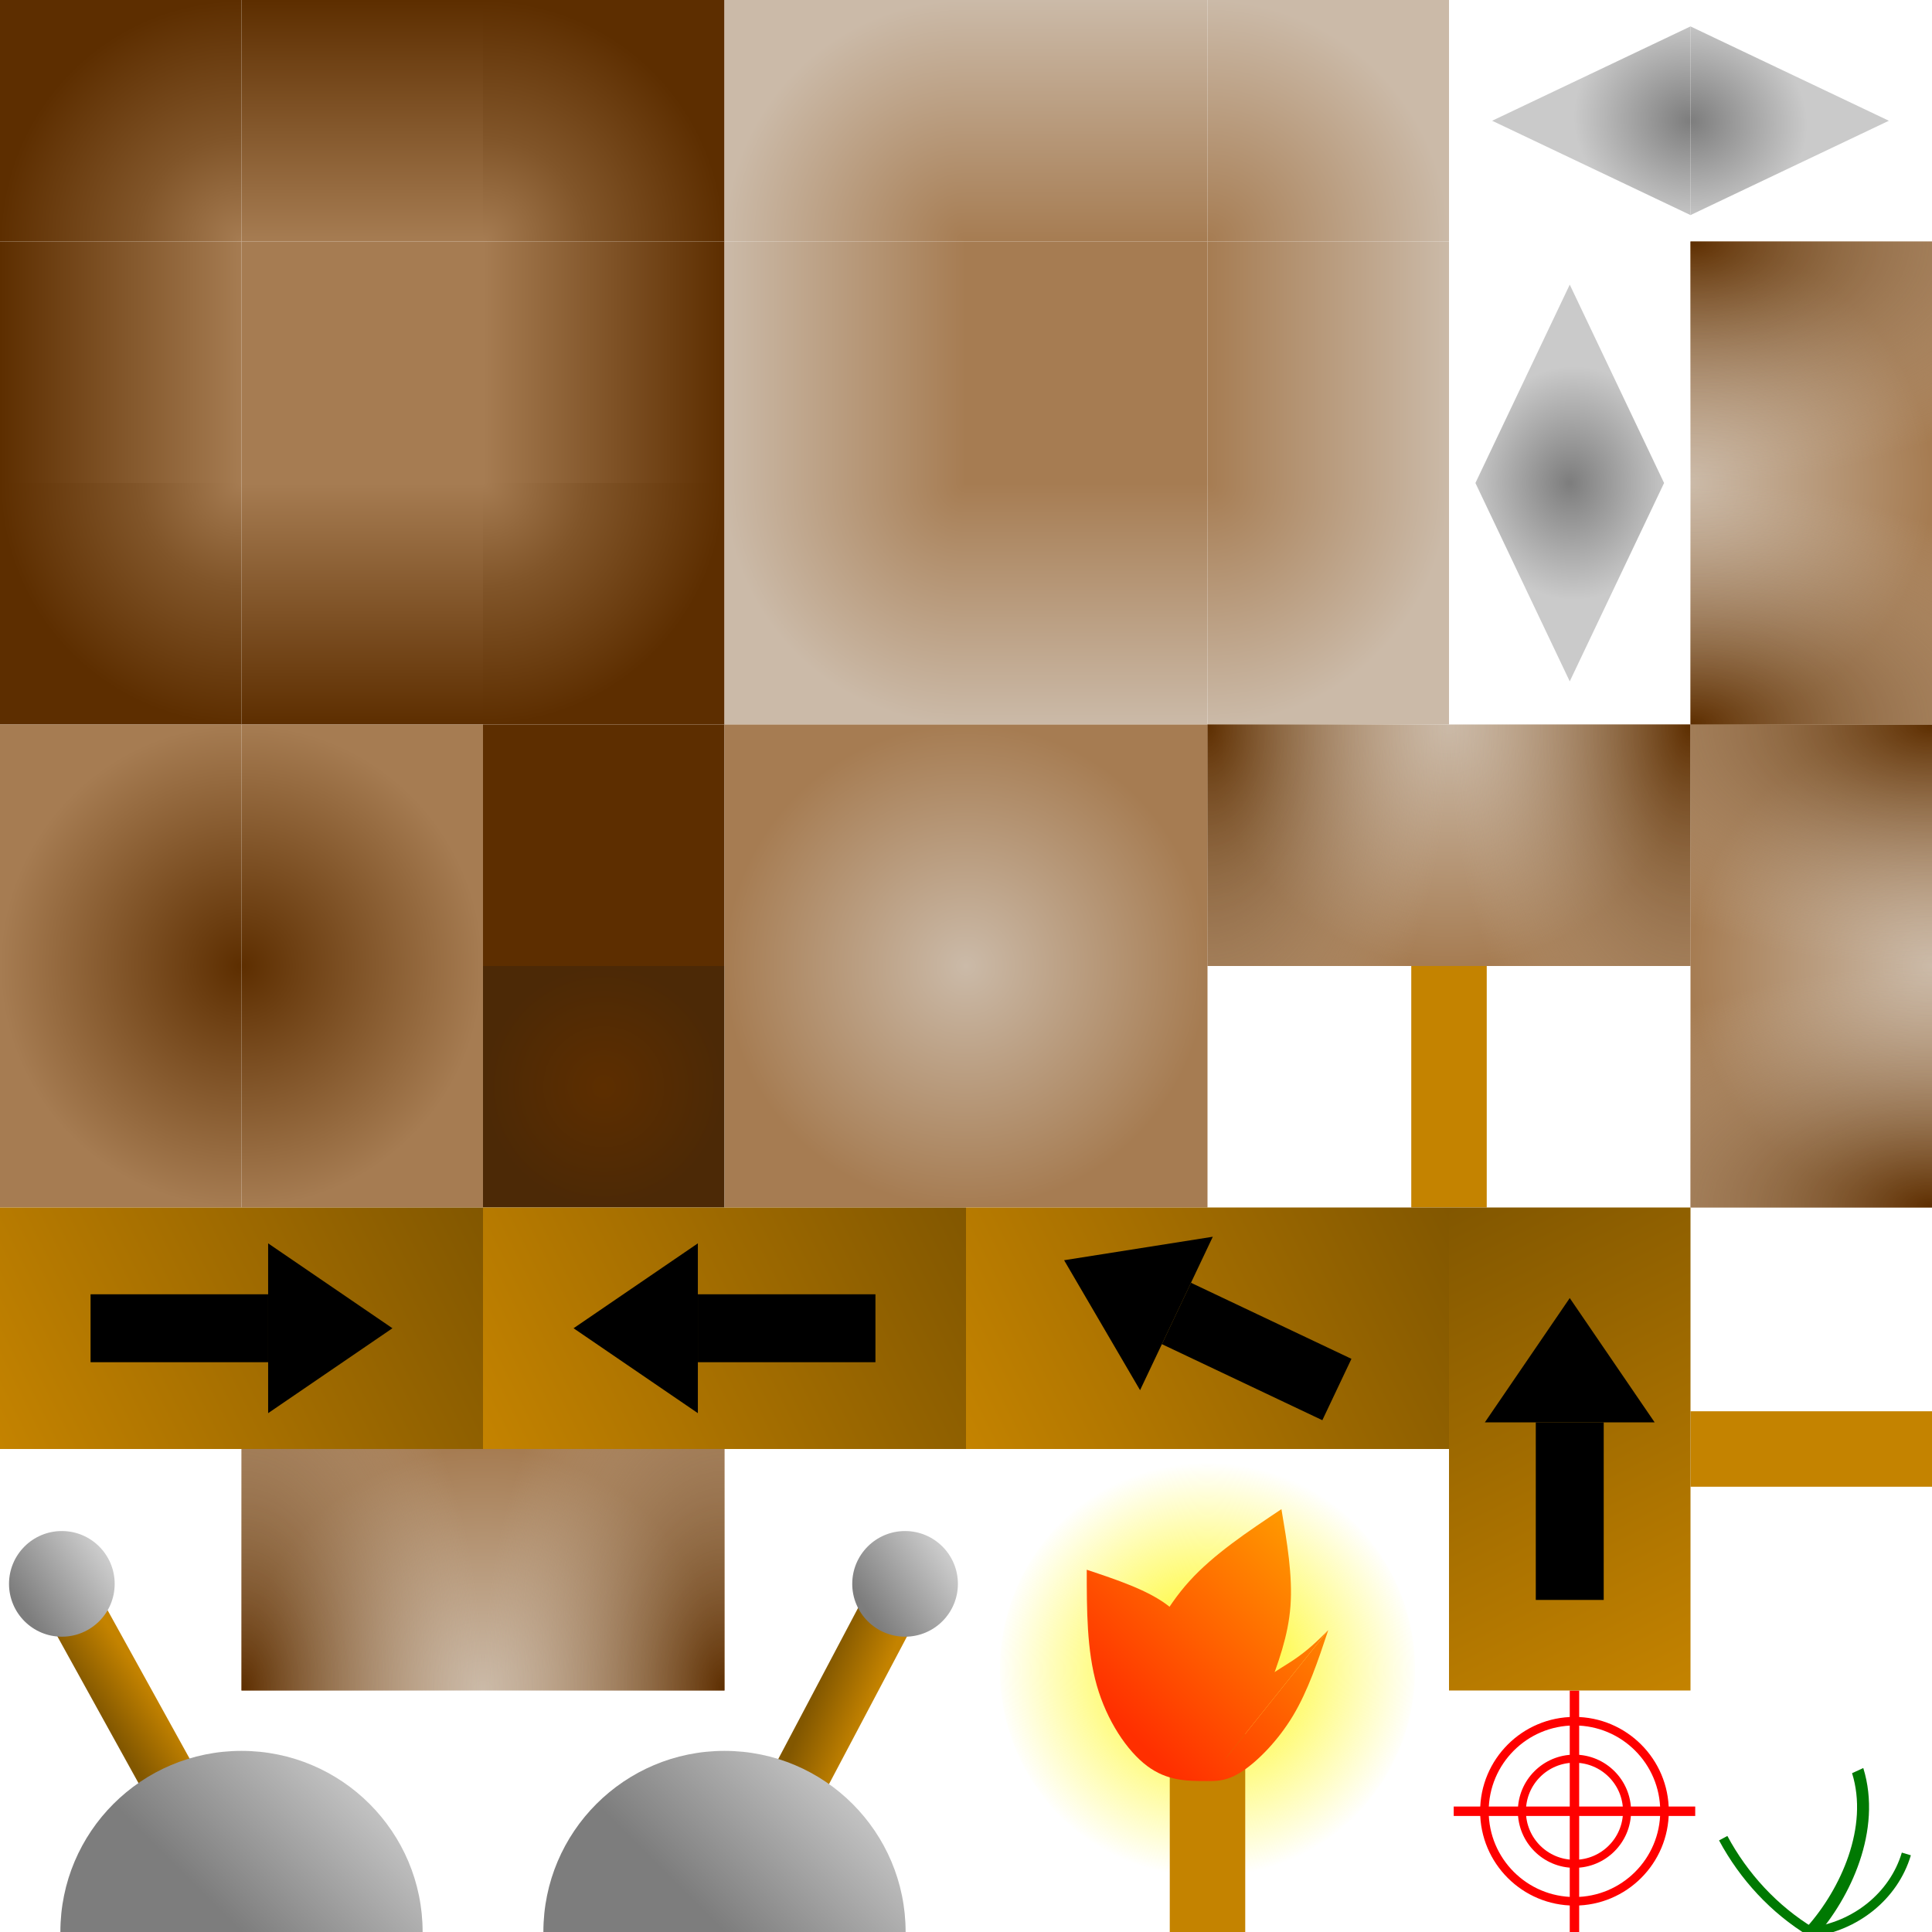
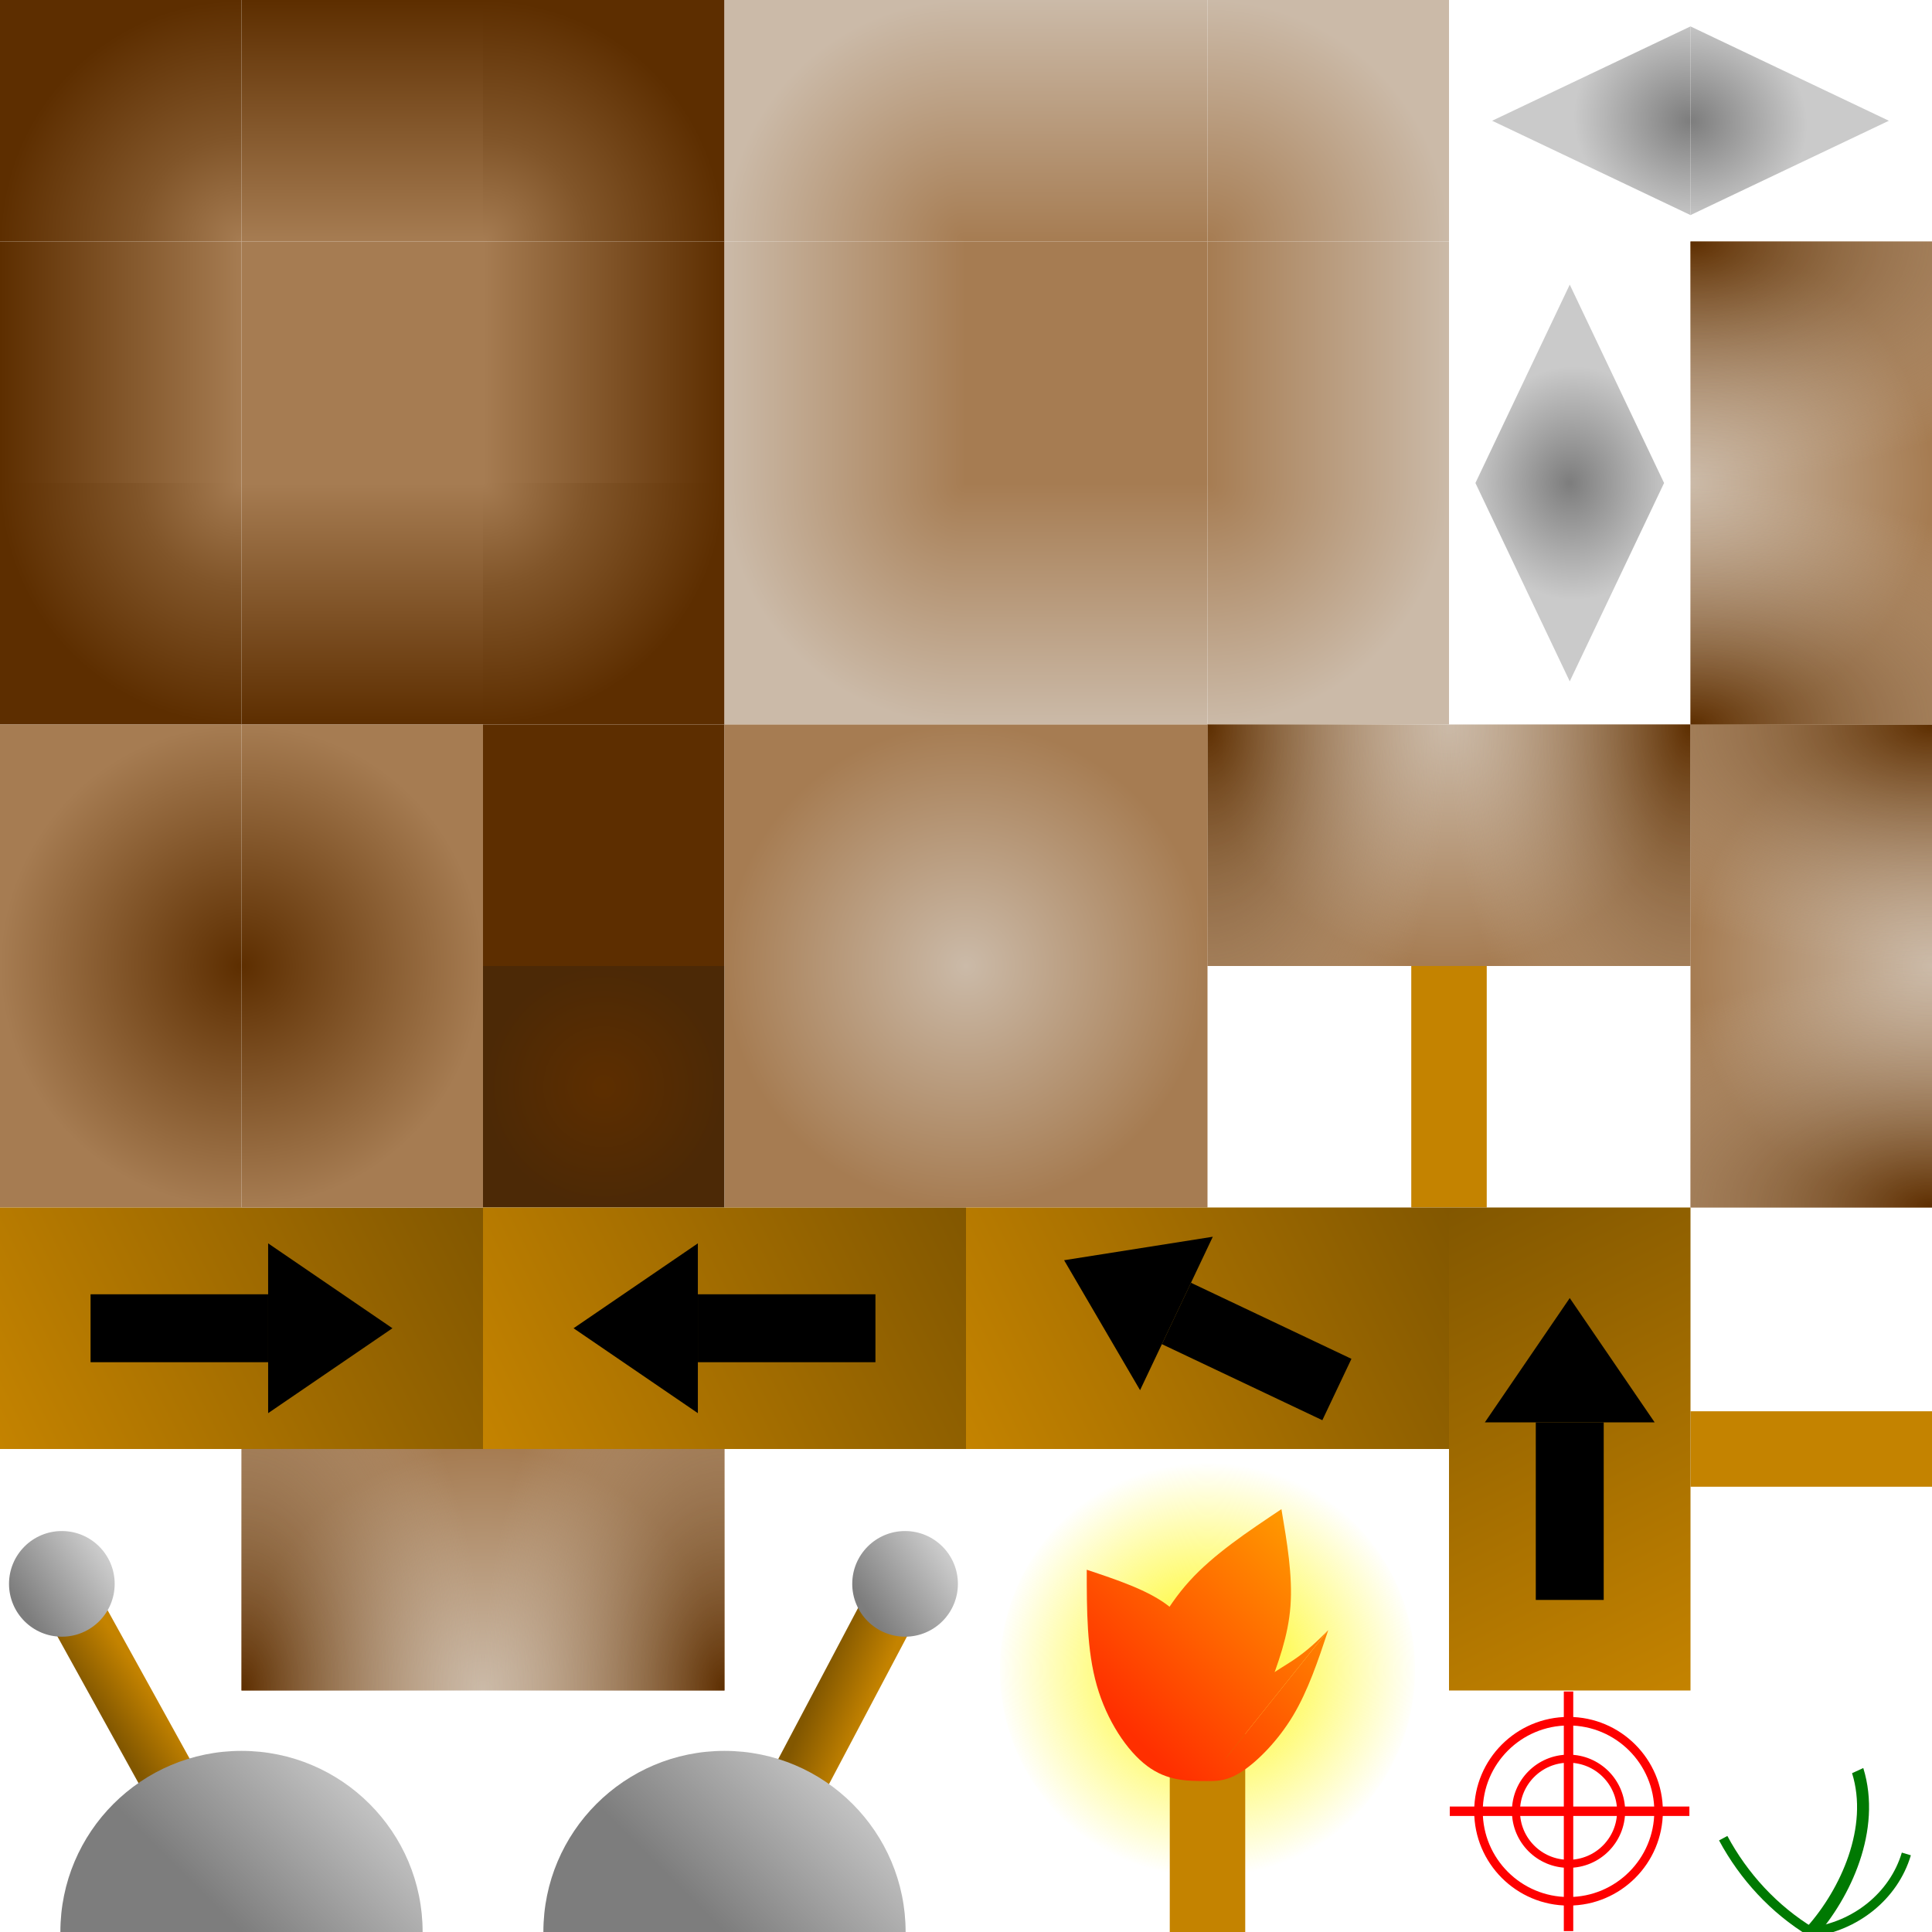
<svg xmlns="http://www.w3.org/2000/svg" xmlns:xlink="http://www.w3.org/1999/xlink" width="1024mm" height="1024mm" viewBox="0 0 1024 1024" version="1.1" id="svg8">
  <defs id="defs2">
    <linearGradient id="linearGradient3941">
      <stop style="stop-color:#fff800;stop-opacity:1;" offset="0" id="stop3937" />
      <stop style="stop-color:#fff800;stop-opacity:0;" offset="1" id="stop3939" />
    </linearGradient>
    <linearGradient id="linearGradient3927">
      <stop style="stop-color:#ff2f00;stop-opacity:1;" offset="0" id="stop3923" />
      <stop style="stop-color:#ff9600;stop-opacity:1" offset="1" id="stop3925" />
    </linearGradient>
    <linearGradient id="linearGradient3611">
      <stop style="stop-color:#7d7d7d;stop-opacity:1;" offset="0" id="stop3607" />
      <stop style="stop-color:#ffffff;stop-opacity:1" offset="1" id="stop3609" />
    </linearGradient>
    <linearGradient id="linearGradient2692">
      <stop style="stop-color:#7d7d7d;stop-opacity:1;" offset="0" id="stop2688" />
      <stop style="stop-color:#ffffff;stop-opacity:1" offset="1" id="stop2690" />
    </linearGradient>
    <linearGradient id="linearGradient2547">
      <stop style="stop-color:#c48300;stop-opacity:1;" offset="0" id="stop2543" />
      <stop style="stop-color:#825700;stop-opacity:1" offset="1" id="stop2545" />
    </linearGradient>
    <linearGradient id="linearGradient2045">
      <stop style="stop-color:#5d2e00;stop-opacity:1" offset="0" id="stop2041" />
      <stop style="stop-color:#cbbaa8;stop-opacity:0" offset="1" id="stop2043" />
    </linearGradient>
    <linearGradient id="linearGradient1965">
      <stop style="stop-color:#cbbaa8;stop-opacity:1" offset="0" id="stop1961" />
      <stop style="stop-color:#a67c52;stop-opacity:1" offset="1" id="stop1963" />
    </linearGradient>
    <linearGradient id="linearGradient1850">
      <stop style="stop-color:#cbbaa8;stop-opacity:1" offset="0" id="stop1846" />
      <stop style="stop-color:#a67c52;stop-opacity:1" offset="1" id="stop1848" />
    </linearGradient>
    <linearGradient id="linearGradient1772">
      <stop style="stop-color:#a67c52;stop-opacity:1" offset="0" id="stop1768" />
      <stop style="stop-color:#cbbaa8;stop-opacity:1" offset="1" id="stop1770" />
    </linearGradient>
    <linearGradient id="linearGradient1710">
      <stop style="stop-color:#cbbaa8;stop-opacity:1" offset="0" id="stop1706" />
      <stop style="stop-color:#a67c52;stop-opacity:1" offset="1" id="stop1708" />
    </linearGradient>
    <linearGradient id="linearGradient1604">
      <stop style="stop-color:#7d7d7d;stop-opacity:1;" offset="0" id="stop1600" />
      <stop style="stop-color:#cacaca;stop-opacity:1" offset="1" id="stop1602" />
    </linearGradient>
    <linearGradient id="linearGradient1390">
      <stop style="stop-color:#5d2e00;stop-opacity:1;" offset="0" id="stop1386" />
      <stop style="stop-color:#4c2906;stop-opacity:1" offset="1" id="stop1388" />
    </linearGradient>
    <linearGradient id="linearGradient1069">
      <stop style="stop-color:#a67c52;stop-opacity:1;" offset="0" id="stop1063" />
      <stop style="stop-color:#815529;stop-opacity:1;" offset="0.429" id="stop1065" />
      <stop style="stop-color:#5d2e00;stop-opacity:1" offset="1" id="stop1067" />
    </linearGradient>
    <linearGradient id="linearGradient856-8-4-4-5-6-0-6">
      <stop style="stop-color:#5d2e00;stop-opacity:1;" offset="0" id="stop852" />
      <stop style="stop-color:#a67c52;stop-opacity:1" offset="1" id="stop854" />
    </linearGradient>
    <linearGradient xlink:href="#linearGradient856-8-4-4-5-6-0-6" id="linearGradient858-7" x1="256" y1="64" x2="128" y2="64" gradientUnits="userSpaceOnUse" gradientTransform="translate(128,128)" />
    <linearGradient xlink:href="#linearGradient856-8-4-4-5-6-0-6" id="linearGradient858-7-3" x1="192" y1="128" x2="192" y2="2e-06" gradientUnits="userSpaceOnUse" gradientTransform="translate(2.0517578e-5,256)" />
    <linearGradient xlink:href="#linearGradient856-8-4-4-5-6-0-6" id="linearGradient858-7-3-2" x1="128" y1="64" x2="256" y2="64" gradientUnits="userSpaceOnUse" gradientTransform="translate(-128,128)" />
    <radialGradient xlink:href="#linearGradient1069" id="radialGradient1061" cx="640" cy="128" fx="640" fy="128" r="64" gradientUnits="userSpaceOnUse" gradientTransform="matrix(3.9412979e-7,-1.999999,2,-2.9371622e-6,-128.0002,1408)" />
    <radialGradient xlink:href="#linearGradient1069" id="radialGradient1061-4" cx="576" cy="128" fx="576" fy="128" r="64" gradientUnits="userSpaceOnUse" gradientTransform="matrix(2,1.0618243e-6,2.9192021e-6,2,-896.0005,-128.0007)" />
    <radialGradient xlink:href="#linearGradient1069" id="radialGradient1061-4-9" cx="512" cy="128" fx="512" fy="128" r="64" gradientUnits="userSpaceOnUse" gradientTransform="matrix(-3.9611373e-6,2,-2,8.8767346e-8,512.0024,-768.0001)" />
    <radialGradient xlink:href="#linearGradient1069" id="radialGradient1061-4-5" cx="512" cy="192" fx="512" fy="192" r="64" gradientUnits="userSpaceOnUse" gradientTransform="matrix(-2,-4.0650613e-6,-1.7409303e-7,-2,1152,640.0025)" />
    <radialGradient xlink:href="#linearGradient856-8-4-4-5-6-0-6" id="radialGradient1061-4-1" cx="576" cy="128" fx="576" fy="128" r="64" gradientUnits="userSpaceOnUse" gradientTransform="matrix(2,1.0618243e-6,2.9192021e-6,2,-1024.001,255.9992)" />
    <radialGradient xlink:href="#linearGradient856-8-4-4-5-6-0-6" id="radialGradient1061-4-1-6" cx="512" cy="128" fx="512" fy="128" r="64" gradientUnits="userSpaceOnUse" gradientTransform="matrix(3.3034359e-7,2,-2,4.9946342e-6,383.9999,-512.0008)" />
    <radialGradient xlink:href="#linearGradient856-8-4-4-5-6-0-6" id="radialGradient1061-4-1-6-0" cx="448" cy="128" fx="448" fy="128" r="64" gradientUnits="userSpaceOnUse" gradientTransform="matrix(-2,-3.6646825e-6,-7.8776274e-7,-2.000001,1024,768.002)" />
    <radialGradient xlink:href="#linearGradient856-8-4-4-5-6-0-6" id="radialGradient1061-4-1-6-07" cx="576" cy="64" fx="576" fy="64" r="64" gradientUnits="userSpaceOnUse" gradientTransform="matrix(-8.1918939e-8,-2,2,-5.0832633e-6,-2e-5,1664.001)" />
    <radialGradient xlink:href="#linearGradient1390" id="radialGradient1392" cx="576" cy="192" fx="576" fy="192" r="64" gradientUnits="userSpaceOnUse" gradientTransform="translate(-256,384)" />
    <radialGradient xlink:href="#linearGradient1604" id="radialGradient1606" cx="194.293" cy="32" fx="194.293" fy="32" r="110.851" gradientTransform="matrix(-0.7478244,0.7107277,-0.789707,-0.7323968,874.5674,-178.6524)" gradientUnits="userSpaceOnUse" />
    <radialGradient xlink:href="#linearGradient1604" id="radialGradient1606-2" cx="194.293" cy="32" fx="194.293" fy="32" r="110.851" gradientTransform="matrix(-0.7478244,0.7107277,-0.789707,-0.7323968,874.5674,-178.6524)" gradientUnits="userSpaceOnUse" />
    <radialGradient xlink:href="#linearGradient1604" id="radialGradient1606-1" cx="194.293" cy="32" fx="194.293" fy="32" r="110.851" gradientTransform="matrix(-0.7478244,0.7107277,-0.789707,-0.7323968,874.5674,-178.6524)" gradientUnits="userSpaceOnUse" />
    <radialGradient xlink:href="#linearGradient1604" id="radialGradient1606-8" cx="194.293" cy="32" fx="194.293" fy="32" r="110.851" gradientTransform="matrix(-0.7478244,0.7107277,-0.789707,-0.7323968,874.5674,-178.6524)" gradientUnits="userSpaceOnUse" />
    <linearGradient xlink:href="#linearGradient1710" id="linearGradient858-7-9" x1="256" y1="64" x2="128" y2="64" gradientUnits="userSpaceOnUse" gradientTransform="translate(512,128)" />
    <linearGradient xlink:href="#linearGradient1710" id="linearGradient858-7-9-9" x1="256" y1="64" x2="128" y2="64" gradientUnits="userSpaceOnUse" gradientTransform="translate(128.0001,-640)" />
    <linearGradient xlink:href="#linearGradient1710" id="linearGradient858-7-9-8" x1="256" y1="64" x2="128" y2="64" gradientUnits="userSpaceOnUse" gradientTransform="translate(-639.9999,-256)" />
    <linearGradient xlink:href="#linearGradient1710" id="linearGradient858-7-9-7" x1="256" y1="64" x2="128" y2="64" gradientUnits="userSpaceOnUse" gradientTransform="translate(-256,512)" />
    <radialGradient xlink:href="#linearGradient1772" id="radialGradient1774" cx="448" cy="320" fx="448" fy="320" r="64" gradientUnits="userSpaceOnUse" gradientTransform="matrix(1.999999,4.956176e-6,-1.126631e-6,2,-255.9998,-512.0022)" />
    <radialGradient xlink:href="#linearGradient1772" id="radialGradient1774-4" cx="448" cy="320" fx="448" fy="320" r="64" gradientUnits="userSpaceOnUse" gradientTransform="matrix(1.999999,4.956176e-6,-1.126631e-6,2,-639.9997,-1280.002)" />
    <radialGradient xlink:href="#linearGradient1772" id="radialGradient1774-7" cx="448" cy="320" fx="448" fy="320" r="64" gradientUnits="userSpaceOnUse" gradientTransform="matrix(1.999999,4.956176e-6,-1.126631e-6,2,-1408,-896.0023)" />
    <radialGradient xlink:href="#linearGradient1772" id="radialGradient1774-9" cx="448" cy="320" fx="448" fy="320" r="64" gradientUnits="userSpaceOnUse" gradientTransform="matrix(1.999999,4.956176e-6,-1.126631e-6,2,-1024,-128.0022)" />
    <radialGradient xlink:href="#linearGradient1850" id="radialGradient1774-99" cx="448" cy="320" fx="448" fy="320" r="64" gradientUnits="userSpaceOnUse" gradientTransform="matrix(1.999999,4.956176e-6,-1.126631e-6,2,-383.9998,-128.0023)" />
    <radialGradient xlink:href="#linearGradient1850" id="radialGradient1774-99-8" cx="448" cy="320" fx="448" fy="320" r="64" gradientUnits="userSpaceOnUse" gradientTransform="matrix(1.999999,4.956176e-6,-1.126631e-6,2,-383.9998,-1152.002)" />
    <radialGradient xlink:href="#linearGradient1850" id="radialGradient1774-99-82" cx="448" cy="320" fx="448" fy="320" r="64" gradientUnits="userSpaceOnUse" gradientTransform="matrix(1.999999,4.956176e-6,-1.126631e-6,2,-1408,-128.0022)" />
    <radialGradient xlink:href="#linearGradient1850" id="radialGradient1774-99-4" cx="448" cy="320" fx="448" fy="320" r="64" gradientUnits="userSpaceOnUse" gradientTransform="matrix(1.999999,4.956176e-6,-1.126631e-6,2,-1408,-1152.002)" />
    <radialGradient xlink:href="#linearGradient1965" id="radialGradient1774-99-82-1-5" cx="448" cy="320" fx="448" fy="320" r="64" gradientUnits="userSpaceOnUse" gradientTransform="matrix(2,4.4973705e-6,8.717297e-7,1.999995,-1728,127.999)" />
    <radialGradient xlink:href="#linearGradient2045" id="radialGradient2049-4" cx="-832" cy="1024" fx="-832" fy="1024" r="64" gradientUnits="userSpaceOnUse" gradientTransform="matrix(-0.02098708,-3.496308,1.999964,-0.01200697,-2769.425,-2128.633)" />
    <radialGradient xlink:href="#linearGradient1965" id="radialGradient1774-99-82-1-0" cx="448" cy="320" fx="448" fy="320" r="64" gradientUnits="userSpaceOnUse" gradientTransform="matrix(2,4.4973705e-6,8.717297e-7,1.999995,-1728,127.999)" />
    <radialGradient xlink:href="#linearGradient2045" id="radialGradient2049-8" cx="-832" cy="1024" fx="-832" fy="1024" r="64" gradientUnits="userSpaceOnUse" gradientTransform="matrix(-0.02098708,-3.496308,1.999964,-0.01200697,-2769.425,-2128.633)" />
    <radialGradient xlink:href="#linearGradient1965" id="radialGradient1774-99-82-1-7" cx="448" cy="320" fx="448" fy="320" r="64" gradientUnits="userSpaceOnUse" gradientTransform="matrix(2,4.4973705e-6,8.717297e-7,1.999995,-1728,127.999)" />
    <radialGradient xlink:href="#linearGradient2045" id="radialGradient2049-5" cx="-832" cy="1024" fx="-832" fy="1024" r="64" gradientUnits="userSpaceOnUse" gradientTransform="matrix(-0.02098708,-3.496308,1.999964,-0.01200697,-2769.425,-2128.633)" />
    <linearGradient xlink:href="#linearGradient856-8-4-4-5-6-0-6" id="linearGradient858-6" x1="192" y1="0" x2="192" y2="128" gradientUnits="userSpaceOnUse" gradientTransform="translate(-4.4000078e-5)" />
    <linearGradient xlink:href="#linearGradient2547" id="linearGradient2549" x1="640" y1="768" x2="896" y2="640" gradientUnits="userSpaceOnUse" gradientTransform="translate(-640)" />
    <linearGradient xlink:href="#linearGradient2547" id="linearGradient2549-7" x1="640" y1="768" x2="896" y2="640" gradientUnits="userSpaceOnUse" gradientTransform="translate(-384,-2e-5)" />
    <linearGradient xlink:href="#linearGradient2547" id="linearGradient2549-7-8" x1="640" y1="768" x2="896" y2="640" gradientUnits="userSpaceOnUse" gradientTransform="translate(-128.0001,-4.1833333e-5)" />
    <linearGradient xlink:href="#linearGradient2547" id="linearGradient2549-79" x1="640" y1="768" x2="896" y2="640" gradientUnits="userSpaceOnUse" gradientTransform="translate(-1536,128)" />
    <linearGradient xlink:href="#linearGradient2692" id="linearGradient2694" x1="128" y1="1024" x2="256" y2="896" gradientUnits="userSpaceOnUse" />
    <linearGradient xlink:href="#linearGradient2547" id="linearGradient3605" x1="-359.561" y1="858.493" x2="-389.685" y2="861.421" gradientUnits="userSpaceOnUse" />
    <linearGradient xlink:href="#linearGradient3611" id="linearGradient3613" x1="16.5" y1="859.01" x2="86.994" y2="810.521" gradientUnits="userSpaceOnUse" />
    <linearGradient xlink:href="#linearGradient2547" id="linearGradient3605-9" x1="-359.561" y1="858.493" x2="-389.685" y2="861.421" gradientUnits="userSpaceOnUse" gradientTransform="translate(1193.236,-242.1312)" />
    <linearGradient xlink:href="#linearGradient3611" id="linearGradient2694-8" x1="128" y1="1024" x2="256" y2="896" gradientUnits="userSpaceOnUse" gradientTransform="translate(256,1.0947827e-4)" />
    <linearGradient xlink:href="#linearGradient3611" id="linearGradient3613-2" x1="16.5" y1="859.01" x2="86.994" y2="810.521" gradientUnits="userSpaceOnUse" gradientTransform="translate(446.923,1.936809e-5)" />
    <linearGradient xlink:href="#linearGradient3927" id="linearGradient3933" x1="752" y1="1088" x2="848" y2="992" gradientUnits="userSpaceOnUse" />
    <radialGradient xlink:href="#linearGradient3941" id="radialGradient3943" cx="640" cy="896" fx="640" fy="896" r="128.5" gradientUnits="userSpaceOnUse" gradientTransform="matrix(0.8724632,-0.0012054,0.00118033,0.8540007,80.56591,120.5869)" />
    <radialGradient xlink:href="#linearGradient1965" id="radialGradient1774-99-82-1-2" cx="448" cy="320" fx="448" fy="320" r="64" gradientUnits="userSpaceOnUse" gradientTransform="matrix(2,4.4973705e-6,8.717297e-7,1.999995,-1728,127.999)" />
    <radialGradient xlink:href="#linearGradient2045" id="radialGradient2049-58" cx="-832" cy="1024" fx="-832" fy="1024" r="64" gradientUnits="userSpaceOnUse" gradientTransform="matrix(-0.02098708,-3.496308,1.999964,-0.01200697,-2769.425,-2128.633)" />
    <radialGradient xlink:href="#linearGradient1965" id="radialGradient1774-99-82-1-5-2" cx="448" cy="320" fx="448" fy="320" r="64" gradientUnits="userSpaceOnUse" gradientTransform="matrix(2,4.4973705e-6,8.717297e-7,1.999995,-1728,127.999)" />
    <radialGradient xlink:href="#linearGradient2045" id="radialGradient2049-4-8" cx="-832" cy="1024" fx="-832" fy="1024" r="64" gradientUnits="userSpaceOnUse" gradientTransform="matrix(-0.02098708,-3.496308,1.999964,-0.01200697,-2769.425,-2128.633)" />
    <radialGradient xlink:href="#linearGradient1965" id="radialGradient1774-99-82-1-0-7" cx="448" cy="320" fx="448" fy="320" r="64" gradientUnits="userSpaceOnUse" gradientTransform="matrix(2,4.4973705e-6,8.717297e-7,1.999995,-1728,127.999)" />
    <radialGradient xlink:href="#linearGradient2045" id="radialGradient2049-8-0" cx="-832" cy="1024" fx="-832" fy="1024" r="64" gradientUnits="userSpaceOnUse" gradientTransform="matrix(-0.02098708,-3.496308,1.999964,-0.01200697,-2769.425,-2128.633)" />
    <radialGradient xlink:href="#linearGradient1965" id="radialGradient1774-99-82-1-2-7" cx="448" cy="320" fx="448" fy="320" r="64" gradientUnits="userSpaceOnUse" gradientTransform="matrix(2,4.4973705e-6,8.717297e-7,1.999995,-1728,127.999)" />
    <radialGradient xlink:href="#linearGradient2045" id="radialGradient2049-58-7" cx="-832" cy="1024" fx="-832" fy="1024" r="64" gradientUnits="userSpaceOnUse" gradientTransform="matrix(-0.02098708,-3.496308,1.999964,-0.01200697,-2769.425,-2128.633)" />
    <radialGradient xlink:href="#linearGradient1965" id="radialGradient1774-99-82-1-7-2" cx="448" cy="320" fx="448" fy="320" r="64" gradientUnits="userSpaceOnUse" gradientTransform="matrix(2,4.4973705e-6,8.717297e-7,1.999995,-1728,127.999)" />
    <radialGradient xlink:href="#linearGradient2045" id="radialGradient2049-5-2" cx="-832" cy="1024" fx="-832" fy="1024" r="64" gradientUnits="userSpaceOnUse" gradientTransform="matrix(-0.02098708,-3.496308,1.999964,-0.01200697,-2769.425,-2128.633)" />
  </defs>
  <g id="layer1">
    <circle style="fill:url(#radialGradient3943);fill-opacity:1;stroke:#007902;stroke-width:0;stroke-linejoin:round;stroke-miterlimit:4;stroke-dasharray:none;stroke-opacity:1" id="path3935" cx="640" cy="885" r="110" />
    <rect style="fill:#a67c52;fill-opacity:1;stroke-width:1;stroke-linejoin:round" id="rect835" width="128" height="128" x="128" y="128" />
    <rect style="mix-blend-mode:normal;fill:url(#linearGradient858-7);fill-opacity:1;stroke-width:1;stroke-linejoin:round" id="rect837-3" width="128" height="128" x="256" y="128" />
    <rect style="mix-blend-mode:normal;fill:url(#linearGradient858-7-3);fill-opacity:1;stroke-width:1;stroke-linejoin:round" id="rect837-3-3" width="128" height="128" x="128" y="256" />
    <rect style="mix-blend-mode:normal;fill:url(#linearGradient858-7-3-2);fill-opacity:1;stroke-width:1;stroke-linejoin:round" id="rect837-3-3-3" width="128" height="128" x="0" y="128" />
    <rect style="fill:url(#radialGradient1061);fill-opacity:1;stroke-width:1;stroke-linejoin:round" id="rect1027" width="128" height="128" x="0" y="3.6293945e-06" />
    <rect style="fill:url(#radialGradient1061-4);fill-opacity:1;stroke-width:1;stroke-linejoin:round" id="rect1027-2" width="128" height="128" x="256" y="0" />
    <rect style="fill:url(#radialGradient1061-4-9);fill-opacity:1;stroke-width:1;stroke-linejoin:round" id="rect1027-2-3" width="128" height="128" x="256" y="256" />
    <rect style="fill:url(#radialGradient1061-4-5);fill-opacity:1;stroke-width:1;stroke-linejoin:round" id="rect1027-2-1" width="128" height="128" x="0" y="256" />
    <rect style="fill:url(#radialGradient1061-4-1);fill-opacity:1;stroke-width:1;stroke-linejoin:round" id="rect1027-2-5" width="128" height="128" x="128" y="384" />
-     <rect style="fill:url(#radialGradient1061-4-1-6);fill-opacity:1;stroke-width:1;stroke-linejoin:round" id="rect1027-2-5-6" width="128" height="128" x="128" y="512" />
    <rect style="fill:url(#radialGradient1061-4-1-6-0);fill-opacity:1;stroke-width:1;stroke-linejoin:round" id="rect1027-2-5-6-6" width="128" height="128" x="0" y="512" />
    <rect style="fill:url(#radialGradient1061-4-1-6-07);fill-opacity:1;stroke-width:1;stroke-linejoin:round" id="rect1027-2-5-6-8" width="128" height="128" x="0" y="384" />
    <rect style="mix-blend-mode:normal;fill:url(#radialGradient1392);fill-opacity:1;stroke-width:1;stroke-linejoin:round" id="rect837-3-3-5-0" width="128" height="128" x="256" y="512" />
    <rect style="fill:#5d2e00;fill-opacity:1;stroke-width:1;stroke-linejoin:round" id="rect1537" width="128" height="128" x="256" y="384" />
    <path style="fill:url(#radialGradient1606);fill-opacity:1;stroke-width:1;stroke-linejoin:round" id="path1544" d="m 704,128 -110.851,-192 221.702,-6e-6 z" transform="matrix(0.4510549,0,0,-0.5475791,514.4573,220.9549)" />
    <path style="fill:url(#radialGradient1606-2);fill-opacity:1;stroke-width:1;stroke-linejoin:round" id="path1544-6" d="m 704,128 -110.851,-192 221.702,-6e-6 z" transform="matrix(0.4510549,0,0,0.5475791,514.4573,291.045)" />
    <path style="fill:url(#radialGradient1606-1);fill-opacity:1;stroke-width:1;stroke-linejoin:round" id="path1544-4" d="m 704,128 -110.851,-192 221.702,-6e-6 z" transform="matrix(0,-0.4510549,-0.5475791,0,860.9549,381.5427)" />
    <path style="fill:url(#radialGradient1606-8);fill-opacity:1;stroke-width:1;stroke-linejoin:round" id="path1544-0" d="m 704,128 -110.851,-192 221.702,-6e-6 z" transform="matrix(0,0.4510549,0.5475791,0,931.045,-253.5427)" />
    <rect style="fill:#a67c52;fill-opacity:1;stroke-width:1;stroke-linejoin:round" id="rect835-8" width="128" height="128" x="512" y="128" />
    <rect style="mix-blend-mode:normal;fill:url(#linearGradient858-7-9);fill-opacity:1;stroke-width:1;stroke-linejoin:round" id="rect837-3-1" width="128" height="128" x="640" y="128" />
    <rect style="mix-blend-mode:normal;fill:url(#linearGradient858-7-9-9);fill-opacity:1;stroke-width:1;stroke-linejoin:round" id="rect837-3-1-4" width="128" height="128" x="256" y="-640" transform="rotate(90)" />
    <rect style="mix-blend-mode:normal;fill:url(#linearGradient858-7-9-8);fill-opacity:1;stroke-width:1;stroke-linejoin:round" id="rect837-3-1-3" width="128" height="128" x="-512" y="-256" transform="scale(-1)" />
    <rect style="mix-blend-mode:normal;fill:url(#linearGradient858-7-9-7);fill-opacity:1;stroke-width:1;stroke-linejoin:round" id="rect837-3-1-7" width="128" height="128" x="-128" y="512" transform="rotate(-90)" />
    <rect style="opacity:1;fill:url(#radialGradient1774);fill-opacity:1;stroke-width:1;stroke-linejoin:round" id="rect1758" width="128" height="128" x="640" y="-4e-06" />
    <rect style="opacity:1;fill:url(#radialGradient1774-4);fill-opacity:1;stroke-width:1;stroke-linejoin:round" id="rect1758-1" width="128" height="128" x="256" y="-768" transform="rotate(90)" />
    <rect style="opacity:1;fill:url(#radialGradient1774-7);fill-opacity:1;stroke-width:1;stroke-linejoin:round" id="rect1758-3" width="128" height="128" x="-512" y="-384" transform="scale(-1)" />
    <rect style="opacity:1;fill:url(#radialGradient1774-9);fill-opacity:1;stroke-width:1;stroke-linejoin:round" id="rect1758-9" width="128" height="128" x="-128" y="384" transform="rotate(-90)" />
-     <rect style="opacity:1;fill:url(#radialGradient1774-99);fill-opacity:1;stroke-width:1;stroke-linejoin:round" id="rect1758-7" width="128" height="128" x="512" y="384" />
    <rect style="opacity:1;fill:url(#radialGradient1774-99-8);fill-opacity:1;stroke-width:1;stroke-linejoin:round" id="rect1758-7-7" width="128" height="128" x="512" y="-640" transform="rotate(90)" />
    <rect style="opacity:1;fill:url(#radialGradient1774-99-82);fill-opacity:1;stroke-width:1;stroke-linejoin:round" id="rect1758-7-4" width="128" height="128" x="-512" y="384" transform="rotate(-90)" />
    <rect style="opacity:1;fill:url(#radialGradient1774-99-4);fill-opacity:1;stroke-width:1;stroke-linejoin:round" id="rect1758-7-2" width="128" height="128" x="-512" y="-640" transform="scale(-1)" />
    <g id="g2070-3" transform="rotate(-90,544,608)">
      <rect style="opacity:1;fill:url(#radialGradient1774-99-82-1-5);fill-opacity:1;stroke-width:1;stroke-linejoin:round" id="rect1758-7-4-8-5" width="128" height="128" x="-832" y="640" transform="rotate(-90)" />
      <rect style="opacity:1;fill:url(#radialGradient2049-4);fill-opacity:1;stroke-width:1;stroke-linejoin:round" id="rect1758-7-4-8-2-7" width="128" height="128" x="-832" y="640" transform="rotate(-90)" />
    </g>
    <g id="g2070-9" transform="matrix(0,-1,-1,0,1600,1152)">
      <rect style="opacity:1;fill:url(#radialGradient1774-99-82-1-0);fill-opacity:1;stroke-width:1;stroke-linejoin:round" id="rect1758-7-4-8-6" width="128" height="128" x="-832" y="640" transform="rotate(-90)" />
      <rect style="opacity:1;fill:url(#radialGradient2049-8);fill-opacity:1;stroke-width:1;stroke-linejoin:round" id="rect1758-7-4-8-2-3" width="128" height="128" x="-832" y="640" transform="rotate(-90)" />
    </g>
    <g id="g2070-4" transform="matrix(1,0,0,-1,256,1344)">
      <rect style="opacity:1;fill:url(#radialGradient1774-99-82-1-7);fill-opacity:1;stroke-width:1;stroke-linejoin:round" id="rect1758-7-4-8-0" width="128" height="128" x="-832" y="640" transform="rotate(-90)" />
      <rect style="opacity:1;fill:url(#radialGradient2049-5);fill-opacity:1;stroke-width:1;stroke-linejoin:round" id="rect1758-7-4-8-2-1" width="128" height="128" x="-832" y="640" transform="rotate(-90)" />
    </g>
-     <g id="g2473" transform="translate(2.5,768)">
-       <circle style="opacity:1;fill:#000000;fill-opacity:0;stroke:#ff0000;stroke-width:4.541;stroke-linejoin:round;stroke-miterlimit:4;stroke-dasharray:none;stroke-opacity:1" id="path2435" cx="832" cy="192" r="47.73" />
-       <circle style="opacity:1;fill:#000000;fill-opacity:0;stroke:#ff0000;stroke-width:4.272;stroke-linejoin:round;stroke-miterlimit:4;stroke-dasharray:none;stroke-opacity:1" id="path2435-0" cx="832" cy="192" r="27.864" />
-       <rect style="opacity:1;fill:#ff0000;fill-opacity:1;stroke:#ff0000;stroke-width:0;stroke-linejoin:round;stroke-miterlimit:4;stroke-dasharray:none;stroke-opacity:1" id="rect2452" width="128" height="5" x="768" y="189.5" />
-       <rect style="opacity:1;fill:#ff0000;fill-opacity:1;stroke:#ff0000;stroke-width:0;stroke-linejoin:round;stroke-miterlimit:4;stroke-dasharray:none;stroke-opacity:1" id="rect2452-4" width="128" height="5" x="128" y="-834.5" transform="rotate(90)" />
+     <g id="g1748">
+       <circle style="fill:#000000;fill-opacity:0;stroke:#ff0000;stroke-width:4.541;stroke-linejoin:round;stroke-miterlimit:4;stroke-dasharray:none;stroke-opacity:1" id="path2435" cx="831.354" cy="960" r="47.73" />
+       <circle style="fill:#000000;fill-opacity:0;stroke:#ff0000;stroke-width:4.272;stroke-linejoin:round;stroke-miterlimit:4;stroke-dasharray:none;stroke-opacity:1" id="path2435-0" cx="831.354" cy="960" r="27.864" />
+       <rect style="fill:#ff0000;fill-opacity:1;stroke:#ff0000;stroke-width:0;stroke-linejoin:round;stroke-miterlimit:4;stroke-dasharray:none;stroke-opacity:1" id="rect2452" width="127" height="5" x="768.413" y="957.5" />
+       <rect style="fill:#ff0000;fill-opacity:1;stroke:#ff0000;stroke-width:0;stroke-linejoin:round;stroke-miterlimit:4;stroke-dasharray:none;stroke-opacity:1" id="rect2452-4" width="127" height="5" x="896.529" y="-833.854" transform="rotate(90)" />
    </g>
    <rect style="opacity:1;fill:url(#linearGradient2549);fill-opacity:1;stroke:#ff0000;stroke-width:0;stroke-linejoin:round;stroke-miterlimit:4;stroke-dasharray:none;stroke-opacity:1" id="rect2475" width="256" height="128" x="5e-07" y="640" />
    <rect style="opacity:1;fill:#c48300;fill-opacity:1;stroke:#ff0000;stroke-width:0;stroke-linejoin:round;stroke-miterlimit:4;stroke-dasharray:none;stroke-opacity:1" id="rect2477" width="40" height="128" x="748" y="512" />
    <rect style="mix-blend-mode:normal;fill:url(#linearGradient858-6);fill-opacity:1;stroke-width:1;stroke-linejoin:round" id="rect837-7" width="128" height="128" x="128" y="3.7458332e-05" />
    <g id="g2541" transform="matrix(0.9411766,0,0,0.9,-219.2941,-9.7)">
      <rect style="fill:#000000;fill-opacity:1;stroke:#ff0000;stroke-width:0;stroke-linejoin:round;stroke-miterlimit:4;stroke-dasharray:none;stroke-opacity:1" id="rect2527" width="100" height="40" x="284" y="773" />
      <path style="fill:#000000;fill-opacity:1;stroke:#ff0000;stroke-width:0;stroke-linejoin:round;stroke-miterlimit:4;stroke-dasharray:none;stroke-opacity:1" id="path2531" transform="matrix(0.7291667,0,0,0.9021098,197.3333,92.44462)" d="m 352,776.574 -96,55.426 V 721.149 Z" />
    </g>
    <rect style="opacity:1;fill:#c48300;fill-opacity:1;stroke:#ff0000;stroke-width:0;stroke-linejoin:round;stroke-miterlimit:4;stroke-dasharray:none;stroke-opacity:1" id="rect2477-3" width="128" height="40" x="896" y="748" />
    <rect style="opacity:1;fill:url(#linearGradient2549-7);fill-opacity:1;stroke:#ff0000;stroke-width:0;stroke-linejoin:round;stroke-miterlimit:4;stroke-dasharray:none;stroke-opacity:1" id="rect2475-8" width="256" height="128" x="256" y="640" />
    <g id="g2541-9" transform="matrix(-0.9411766,0,0,0.9,731.2941,-9.700022)">
      <rect style="fill:#000000;fill-opacity:1;stroke:#ff0000;stroke-width:0;stroke-linejoin:round;stroke-miterlimit:4;stroke-dasharray:none;stroke-opacity:1" id="rect2527-9" width="100" height="40" x="284" y="773" />
      <path style="fill:#000000;fill-opacity:1;stroke:#ff0000;stroke-width:0;stroke-linejoin:round;stroke-miterlimit:4;stroke-dasharray:none;stroke-opacity:1" id="path2531-6" transform="matrix(0.7291667,0,0,0.9021098,197.3333,92.44462)" d="m 352,776.574 -96,55.426 V 721.149 Z" />
    </g>
    <rect style="opacity:1;fill:url(#linearGradient2549-7-8);fill-opacity:1;stroke:#ff0000;stroke-width:0;stroke-linejoin:round;stroke-miterlimit:4;stroke-dasharray:none;stroke-opacity:1" id="rect2475-8-2" width="256" height="128" x="512" y="640" />
    <g id="g2541-9-1" transform="matrix(-0.8504742,-0.4031215,-0.3854849,0.8132659,1255.805,206.0421)">
      <rect style="fill:#000000;fill-opacity:1;stroke:#ff0000;stroke-width:0;stroke-linejoin:round;stroke-miterlimit:4;stroke-dasharray:none;stroke-opacity:1" id="rect2527-9-4" width="100" height="40" x="284" y="773" />
      <path style="fill:#000000;fill-opacity:1;stroke:#ff0000;stroke-width:0;stroke-linejoin:round;stroke-miterlimit:4;stroke-dasharray:none;stroke-opacity:1" id="path2531-6-8" transform="matrix(0.7291667,0,0,0.9021098,197.3333,92.44462)" d="m 352,776.574 -96,55.426 V 721.149 Z" />
    </g>
    <rect style="opacity:1;fill:url(#linearGradient2549-79);fill-opacity:1;stroke:#ff0000;stroke-width:0;stroke-linejoin:round;stroke-miterlimit:4;stroke-dasharray:none;stroke-opacity:1" id="rect2475-7" width="256" height="128" x="-896" y="768" transform="rotate(-90)" />
    <g id="g2541-90" transform="matrix(0,-0.9411766,0.9,0,118.3,1115.294)">
      <rect style="fill:#000000;fill-opacity:1;stroke:#ff0000;stroke-width:0;stroke-linejoin:round;stroke-miterlimit:4;stroke-dasharray:none;stroke-opacity:1" id="rect2527-3" width="100" height="40" x="284" y="773" />
      <path style="fill:#000000;fill-opacity:1;stroke:#ff0000;stroke-width:0;stroke-linejoin:round;stroke-miterlimit:4;stroke-dasharray:none;stroke-opacity:1" id="path2531-2" transform="matrix(0.7291667,0,0,0.9021098,197.3333,92.44462)" d="m 352,776.574 -96,55.426 V 721.149 Z" />
    </g>
    <rect style="opacity:1;fill:url(#linearGradient3605);fill-opacity:1;stroke:#ff0000;stroke-width:0;stroke-linejoin:round;stroke-miterlimit:4;stroke-dasharray:none;stroke-opacity:1" id="rect2684" width="30" height="192" x="-392.995" y="764.881" transform="rotate(-28.93415)" />
    <path style="opacity:1;fill:url(#linearGradient2694);fill-opacity:1;stroke:#ff0000;stroke-width:0;stroke-linejoin:round;stroke-miterlimit:4;stroke-dasharray:none;stroke-opacity:1" id="path2682" d="m 32,1024 a 96,96 0 0 1 96,-96 96,96 0 0 1 96,96 h -96 z" />
    <circle style="opacity:1;fill:url(#linearGradient3613);fill-opacity:1;stroke:#ff0000;stroke-width:0;stroke-linejoin:round;stroke-miterlimit:4;stroke-dasharray:none;stroke-opacity:1" id="path2686" cx="32.784" cy="839.483" r="28" />
    <rect style="opacity:1;fill:url(#linearGradient3605-9);fill-opacity:1;stroke:#ff0000;stroke-width:0;stroke-linejoin:round;stroke-miterlimit:4;stroke-dasharray:none;stroke-opacity:1" id="rect2684-3" width="30" height="192" x="800.241" y="522.75" transform="rotate(27.84922)" />
    <path style="opacity:1;fill:url(#linearGradient2694-8);fill-opacity:1;stroke:#ff0000;stroke-width:0;stroke-linejoin:round;stroke-miterlimit:4;stroke-dasharray:none;stroke-opacity:1" id="path2682-7" d="M 288,1024 A 96,96 0 0 1 384,928 96,96 0 0 1 480,1024 H 384 Z" />
    <circle style="opacity:1;fill:url(#linearGradient3613-2);fill-opacity:1;stroke:#ff0000;stroke-width:0;stroke-linejoin:round;stroke-miterlimit:4;stroke-dasharray:none;stroke-opacity:1" id="path2686-4" cx="479.707" cy="839.483" r="28" />
    <path style="fill:none;fill-rule:evenodd;stroke:#007902;stroke-width:5;stroke-miterlimit:4;stroke-dasharray:none;stroke-opacity:1" id="path3663" d="m 1010.403,982.627 c -6.727,22.551 -27.309,38.524 -50.403,41.374" />
    <path style="fill:none;fill-rule:evenodd;stroke:#007902;stroke-width:5;stroke-miterlimit:4;stroke-dasharray:none;stroke-opacity:1" id="path3663-9" d="M 979.38,840.7 C 986.91,860.613 974.288,882.776 960,896" transform="matrix(1.269777,0,0,1.546877,-258.9856,-362.0018)" />
    <path style="fill:none;fill-rule:evenodd;stroke:#007902;stroke-width:5;stroke-miterlimit:4;stroke-dasharray:none;stroke-opacity:1" id="path3702" d="m 960,1024 c -19.69,-11.992 -35.778,-29.445 -46.663,-49.727" />
    <rect style="opacity:1;fill:#c48300;fill-opacity:1;stroke:#ff0000;stroke-width:0;stroke-linejoin:round;stroke-miterlimit:4;stroke-dasharray:none;stroke-opacity:1" id="rect2477-2" width="40" height="128" x="620" y="896" />
    <g id="g3905" style="fill:url(#linearGradient3933);fill-opacity:1;stroke-width:0;stroke-miterlimit:4;stroke-dasharray:none" transform="translate(-144,-160)">
      <path id="path3843" style="fill:url(#linearGradient3933);fill-opacity:1;stroke:#000000;stroke-width:0;stroke-linecap:butt;stroke-linejoin:miter;stroke-miterlimit:4;stroke-dasharray:none;stroke-opacity:1" d="m 823.185,959.896 c -17.963,11.976 -35.927,23.951 -48.801,38.172 -12.874,14.221 -20.658,30.687 -24.7,40.567 -4.042,9.88 -4.341,13.173 -0.299,19.91 4.042,6.736 12.425,16.915 20.359,21.706 7.934,4.79 15.419,4.191 23.053,-0.749 7.634,-4.94 15.418,-14.221 23.203,-23.502 m 7.185,-96.104 c 2.994,17.664 5.988,35.328 4.79,51.346 -1.198,16.017 -6.587,30.388 -11.976,44.758" />
      <path id="path3869" style="fill:url(#linearGradient3933);fill-opacity:1;stroke:#000000;stroke-width:0;stroke-linecap:butt;stroke-linejoin:miter;stroke-miterlimit:4;stroke-dasharray:none;stroke-opacity:1" d="m 720,992 c 16,5.333 32,10.667 42.667,18.667 10.667,8 16,18.667 18.666,34.667 2.667,16 2.667,37.333 2.667,58.666 M 720,992 c 0,21.334 0,42.667 5.334,61.334 5.334,18.667 16,34.666 26.667,42.666 C 762.667,1104 773.334,1104 784,1104" />
      <path style="fill:url(#linearGradient3933);fill-opacity:1;stroke:#000000;stroke-width:0;stroke-linecap:butt;stroke-linejoin:miter;stroke-miterlimit:4;stroke-dasharray:none;stroke-opacity:1" d="m 784,1104 c 5.334,0 10.667,0 18.667,-5.333 8,-5.333 18.666,-16 26.666,-29.333 8,-13.334 13.333,-29.333 18.667,-45.333" id="path3890" />
      <path style="fill:url(#linearGradient3933);fill-opacity:1;stroke:#000000;stroke-width:0;stroke-linecap:butt;stroke-linejoin:miter;stroke-miterlimit:4;stroke-dasharray:none;stroke-opacity:1" d="m 848,1024 c -5.333,5.333 -10.667,10.667 -18.667,16 -8,5.333 -18.667,10.667 -26.667,21.334 -8,10.667 -13.333,26.667 -18.667,42.666" id="path3892" />
      <path style="fill:url(#linearGradient3933);fill-opacity:1;stroke:#000000;stroke-width:0;stroke-linecap:butt;stroke-linejoin:miter;stroke-miterlimit:4;stroke-dasharray:none;stroke-opacity:1" d="m 784,1104 c 5.333,-5.333 10.667,-10.667 13.333,-21.333 2.667,-10.667 2.667,-26.666 -2.667,-32 -5.333,-5.333 -16,-2e-4 -21.333,8 -5.333,8 -5.333,18.667 -2.667,26.667 2.667,8 8,13.333 13.333,18.666" id="path3896" />
    </g>
    <g id="g2070-1" transform="translate(256,-320)">
      <rect style="opacity:1;fill:url(#radialGradient1774-99-82-1-2);fill-opacity:1;stroke-width:1;stroke-linejoin:round" id="rect1758-7-4-8-3" width="128" height="128" x="-832" y="640" transform="rotate(-90)" />
      <rect style="opacity:1;fill:url(#radialGradient2049-58);fill-opacity:1;stroke-width:1;stroke-linejoin:round" id="rect1758-7-4-8-2-4" width="128" height="128" x="-832" y="640" transform="rotate(-90)" />
    </g>
    <g id="g2070-3-8" transform="matrix(0,1,1,0,-576,128)">
      <rect style="opacity:1;fill:url(#radialGradient1774-99-82-1-5-2);fill-opacity:1;stroke-width:1;stroke-linejoin:round" id="rect1758-7-4-8-5-6" width="128" height="128" x="-832" y="640" transform="rotate(-90)" />
      <rect style="opacity:1;fill:url(#radialGradient2049-4-8);fill-opacity:1;stroke-width:1;stroke-linejoin:round" id="rect1758-7-4-8-2-7-3" width="128" height="128" x="-832" y="640" transform="rotate(-90)" />
    </g>
    <g id="g2070-9-5" transform="rotate(90,480,608)">
      <rect style="opacity:1;fill:url(#radialGradient1774-99-82-1-0-7);fill-opacity:1;stroke-width:1;stroke-linejoin:round" id="rect1758-7-4-8-6-8" width="128" height="128" x="-832" y="640" transform="rotate(-90)" />
      <rect style="opacity:1;fill:url(#radialGradient2049-8-0);fill-opacity:1;stroke-width:1;stroke-linejoin:round" id="rect1758-7-4-8-2-3-1" width="128" height="128" x="-832" y="640" transform="rotate(-90)" />
    </g>
    <g id="g2070-4-4" transform="rotate(180,832,544)">
      <rect style="opacity:1;fill:url(#radialGradient1774-99-82-1-7-2);fill-opacity:1;stroke-width:1;stroke-linejoin:round" id="rect1758-7-4-8-0-8" width="128" height="128" x="-832" y="640" transform="rotate(-90)" />
      <rect style="opacity:1;fill:url(#radialGradient2049-5-2);fill-opacity:1;stroke-width:1;stroke-linejoin:round" id="rect1758-7-4-8-2-1-6" width="128" height="128" x="-832" y="640" transform="rotate(-90)" />
    </g>
    <g id="g2070-1-9" transform="matrix(-1,0,0,1,1664,-576)">
      <rect style="opacity:1;fill:url(#radialGradient1774-99-82-1-2-7);fill-opacity:1;stroke-width:1;stroke-linejoin:round" id="rect1758-7-4-8-3-7" width="128" height="128" x="-832" y="640" transform="rotate(-90)" />
      <rect style="opacity:1;fill:url(#radialGradient2049-58-7);fill-opacity:1;stroke-width:1;stroke-linejoin:round" id="rect1758-7-4-8-2-4-3" width="128" height="128" x="-832" y="640" transform="rotate(-90)" />
    </g>
+     <rect style="fill:url(#radialGradient1061-4-1-6);fill-opacity:1;stroke-width:1;stroke-linejoin:round" id="rect1027-2-5-6" width="128" height="128" x="128" y="512" />
+     <rect style="opacity:1;fill:url(#radialGradient1774-99);fill-opacity:1;stroke-width:1;stroke-linejoin:round" id="rect1758-7" width="128" height="128" x="512" y="384" />
  </g>
</svg>
